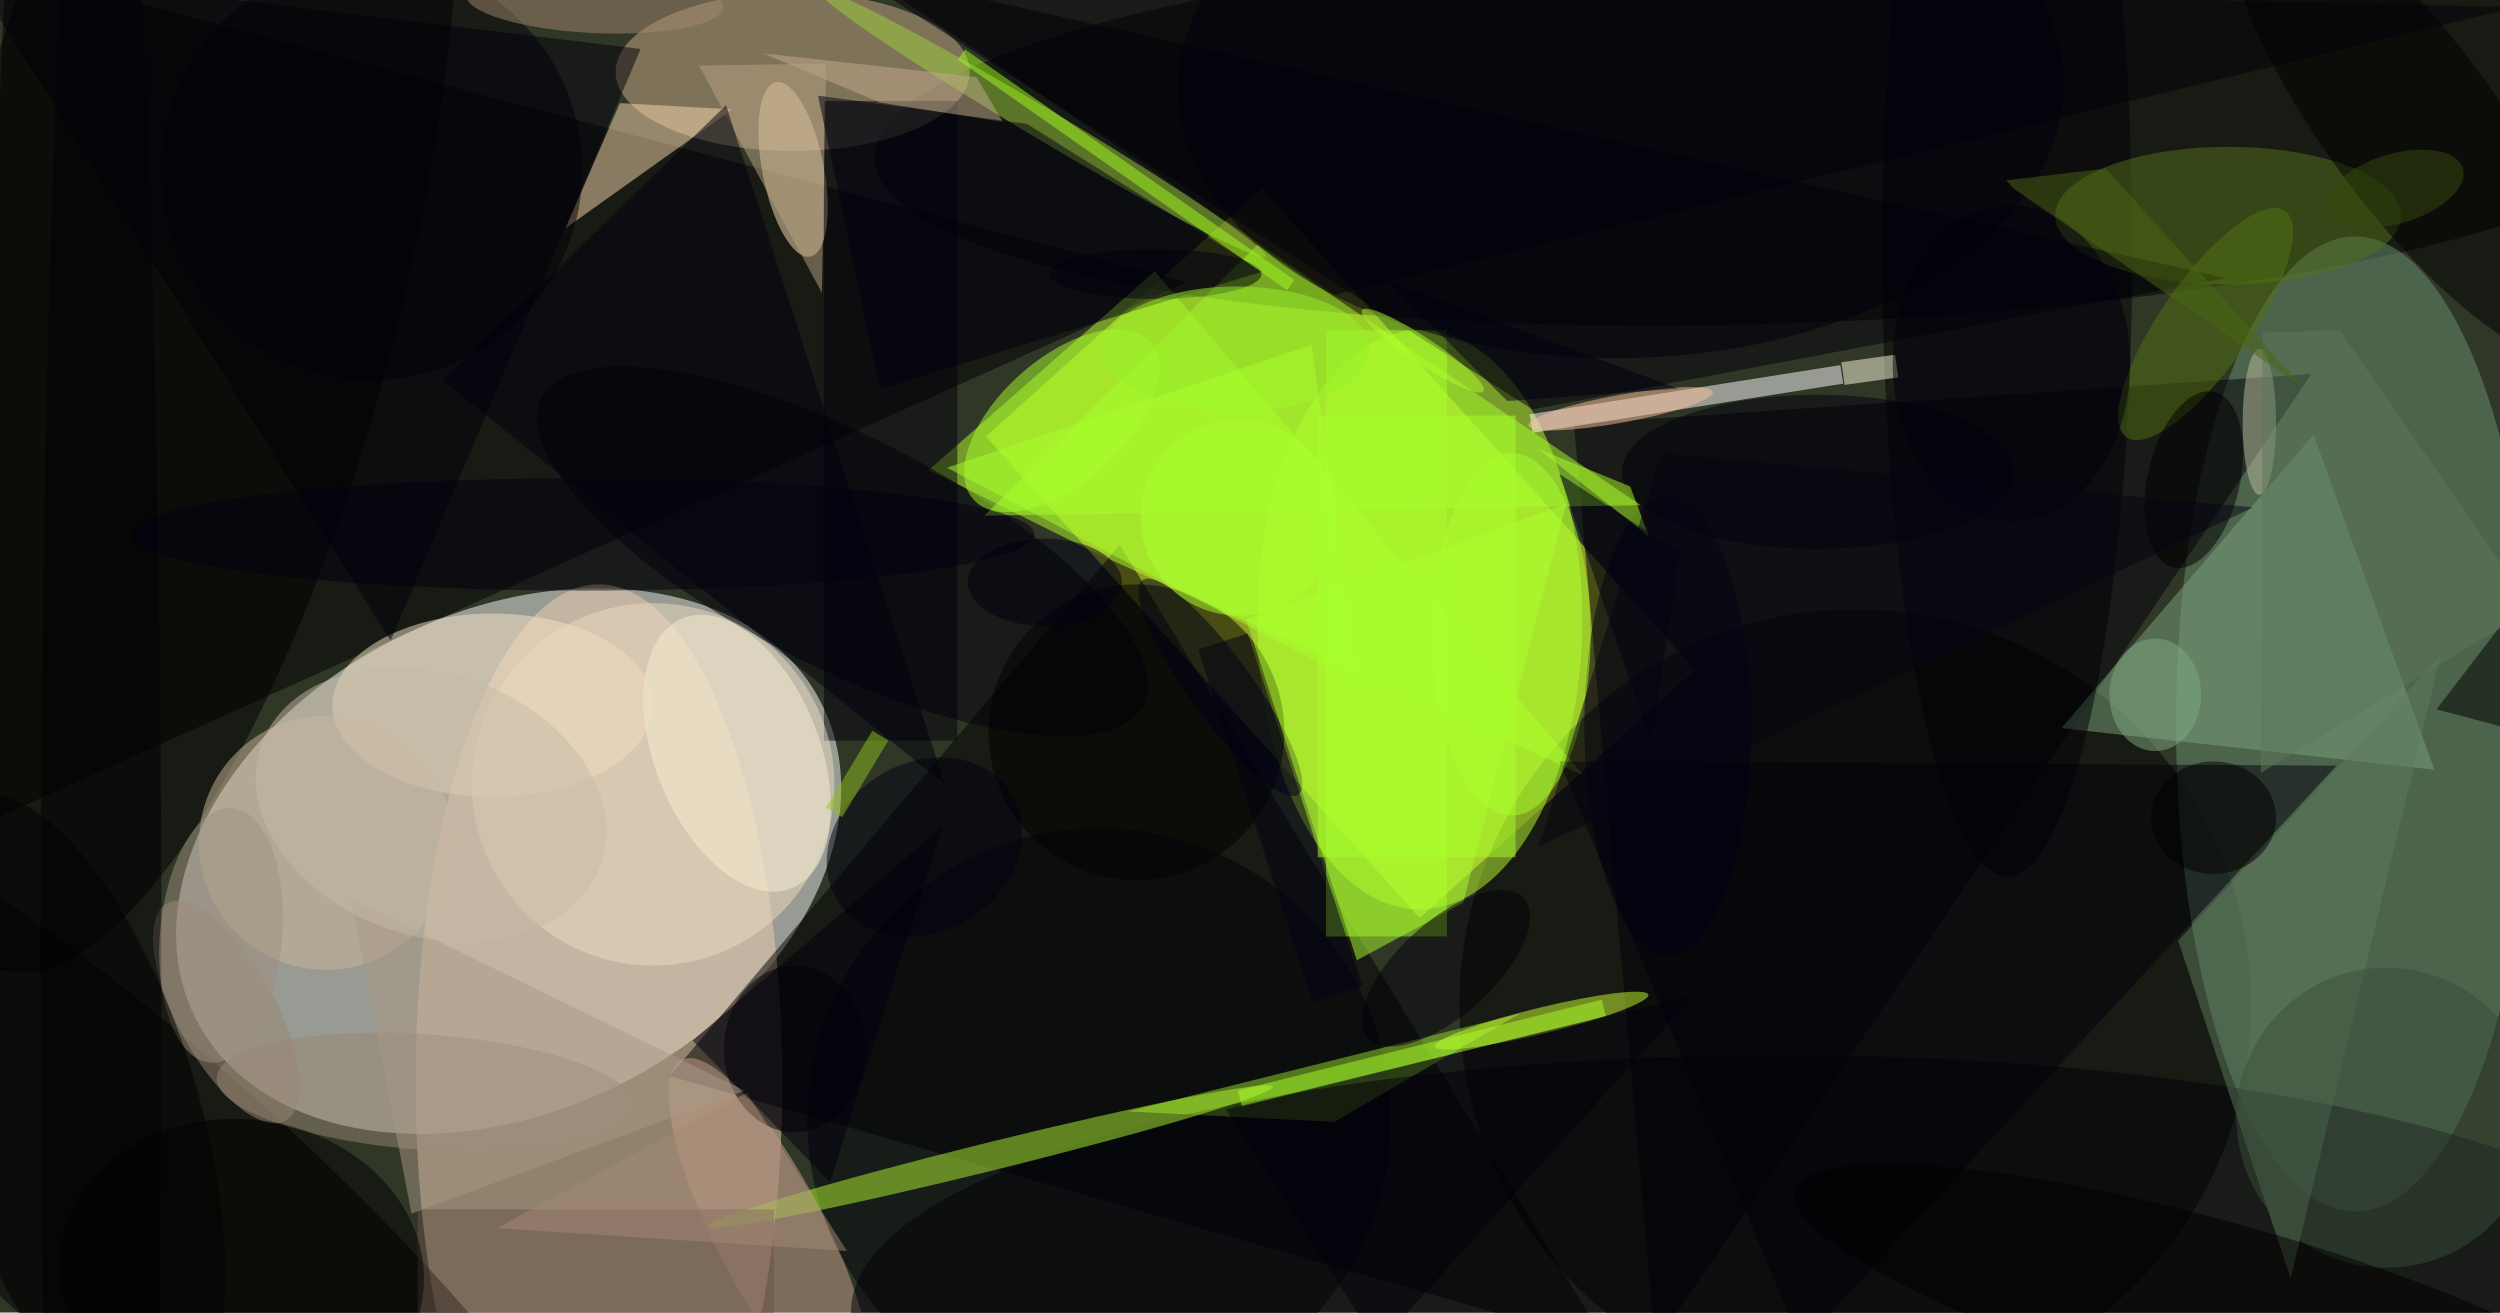
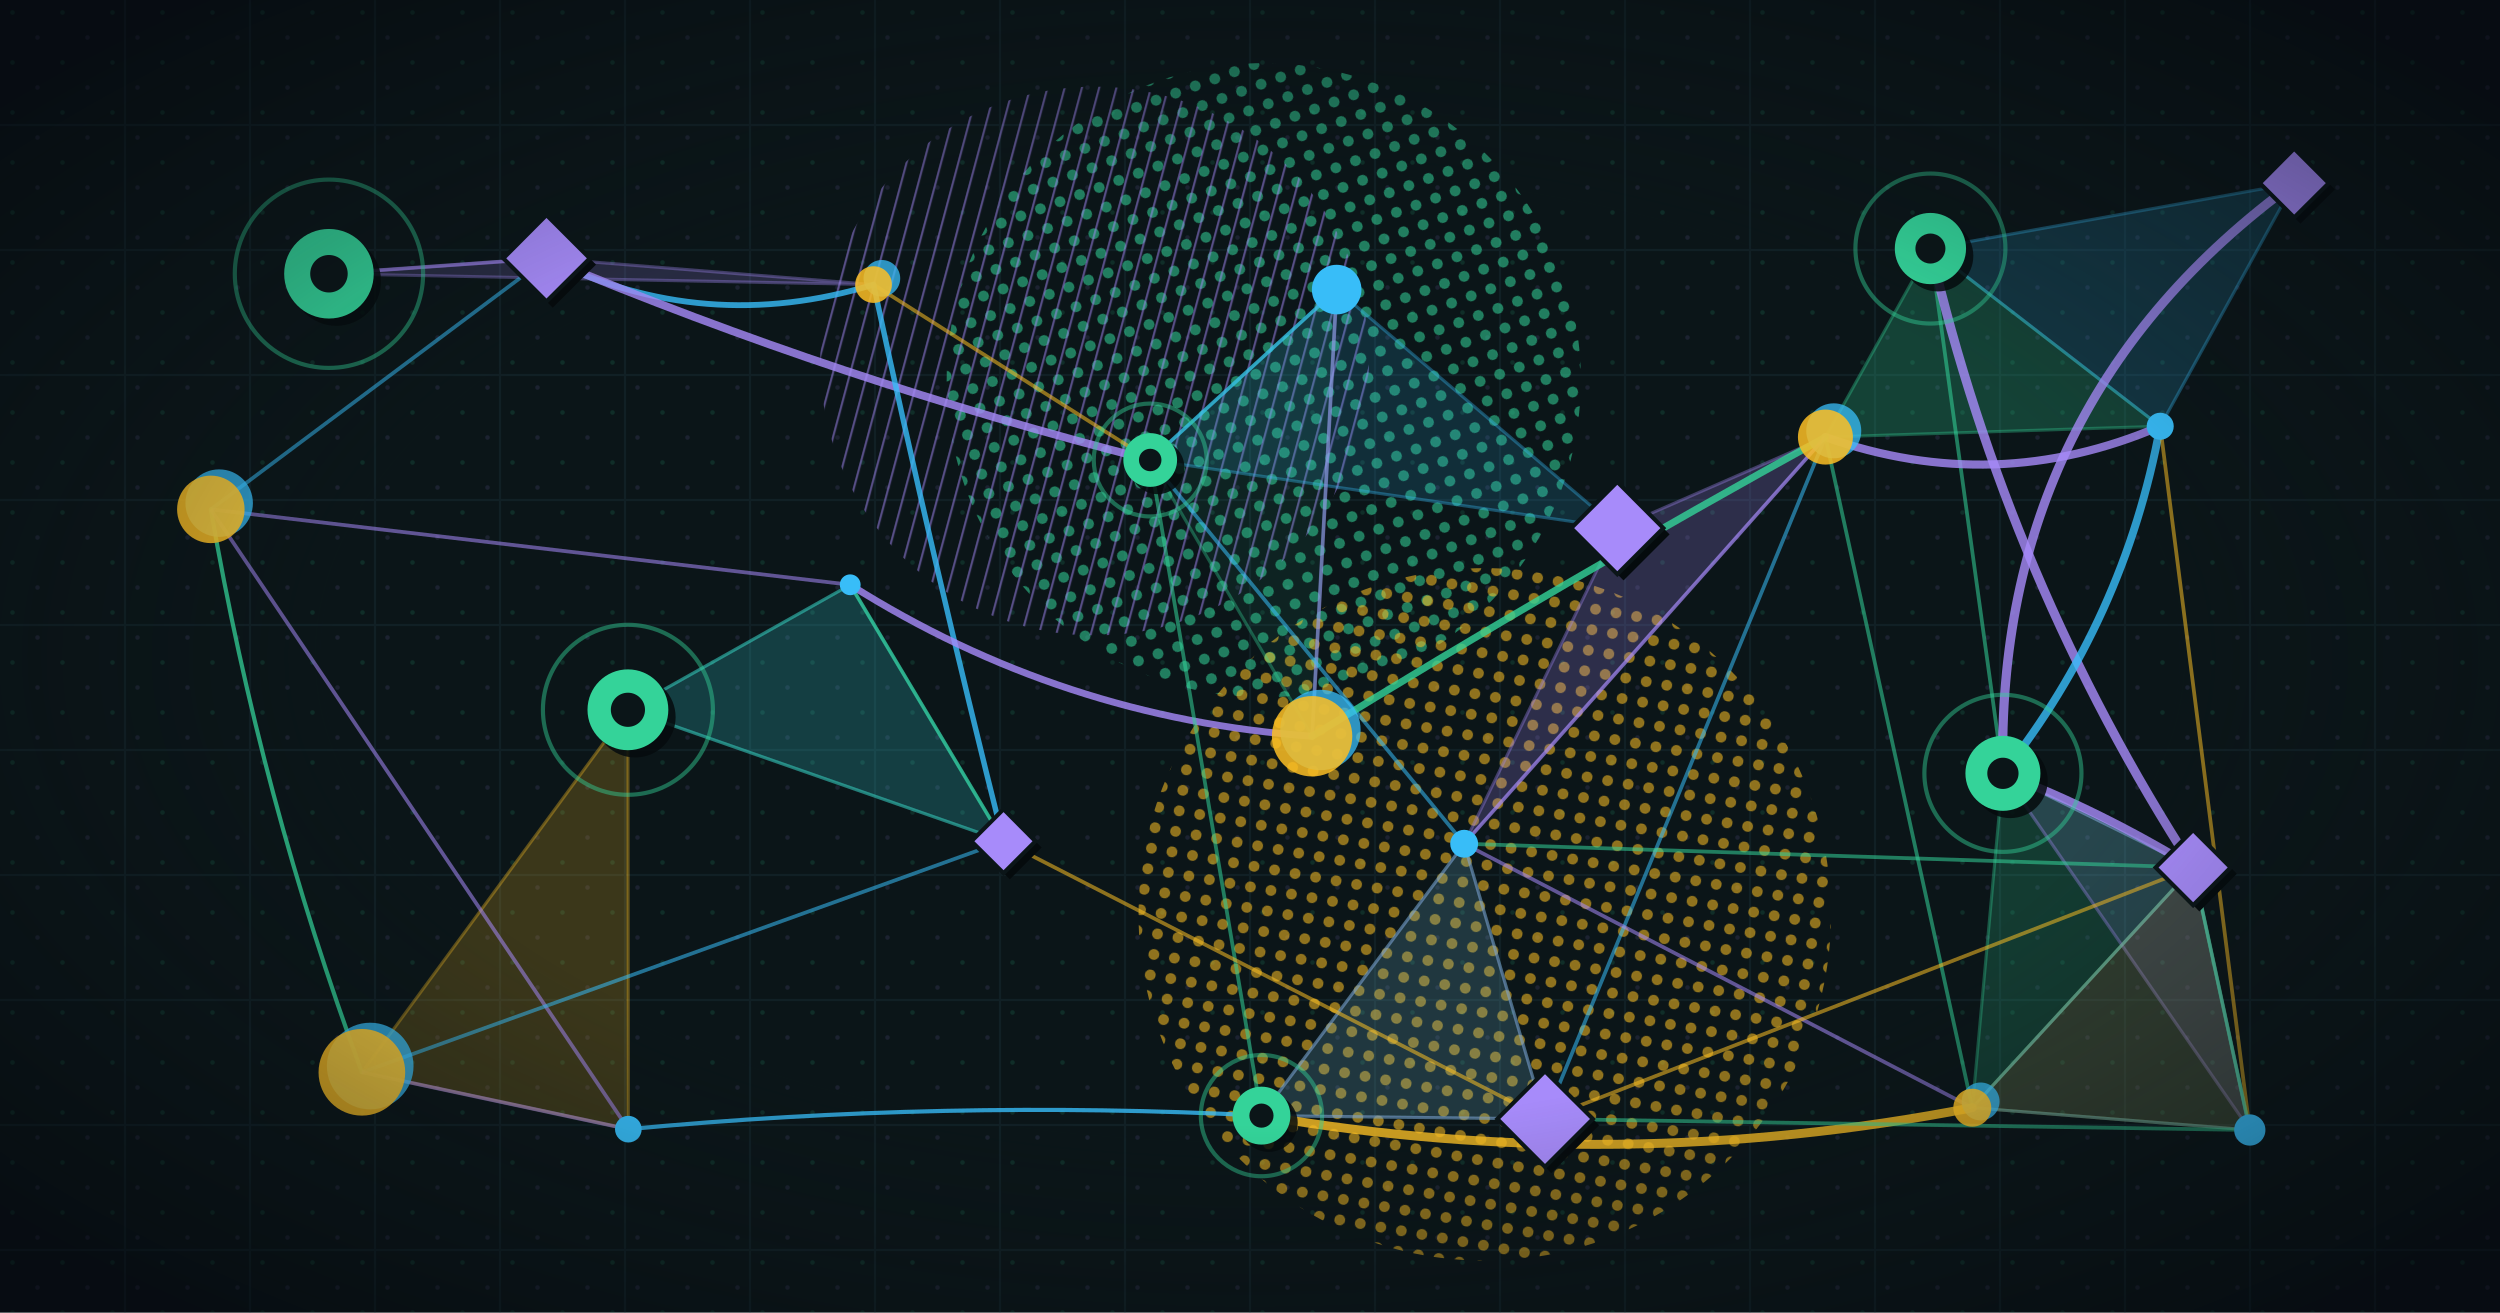
- <svg xmlns="http://www.w3.org/2000/svg" version="1.1" width="1200" height="630">
-   <rect x="0" y="0" width="1200" height="630" fill="#303726" />
-   <g transform="scale(1) translate(0.5 0.5)">
-     <g transform="translate(243.6526 412.8033) rotate(63.31512) scale(119.7675 168.1446)">
-       <ellipse fill="#ffffff" fill-opacity="0.502" cx="0" cy="0" rx="1" ry="1" />
-     </g>
-     <g transform="translate(643 265) rotate(48) scale(311 178)">
-       <rect fill="#efff2b" fill-opacity="0.502" x="-0.5" y="-0.5" width="1" height="1" />
-     </g>
-     <ellipse fill="#efcdb2" fill-opacity="0.502" cx="287" cy="519" rx="88" ry="239" />
-     <ellipse fill="#000000" fill-opacity="0.502" cx="890" cy="482" rx="190" ry="190" />
-     <g transform="translate(855.3037 61.71529) rotate(-1.878155) scale(436.2669 93.01672)">
-       <ellipse fill="#000000" fill-opacity="0.502" cx="0" cy="0" rx="1" ry="1" />
-     </g>
-     <polygon fill="#000000" fill-opacity="0.502" points="2,-16 569,135 -15,398" />
-     <ellipse fill="#688f72" fill-opacity="0.502" cx="1130" cy="347" rx="86" ry="234" />
-     <ellipse fill="#c0ff31" fill-opacity="0.502" cx="681" cy="297" rx="78" ry="139" />
-     <ellipse fill="#ccaf8b" fill-opacity="0.502" cx="380" cy="34" rx="85" ry="38" />
-     <ellipse fill="#000001" fill-opacity="0.502" cx="545" cy="351" rx="71" ry="71" />
-     <polygon fill="#000000" fill-opacity="0.502" points="771,645 537,261 321,516" />
-     <polygon fill="#000008" fill-opacity="0.502" points="755,203 1109,179 794,645" />
-     <polygon fill="#b4ff2f" fill-opacity="0.502" points="759.666,371.752,553.779,129.729,445.359,225.094,524.163,264.309" />
-     <g transform="translate(75.51092 587.6166) rotate(312.1008) scale(76.48435 314.4295)">
-       <ellipse fill="#000000" fill-opacity="0.502" cx="0" cy="0" rx="1" ry="1" />
-     </g>
-     <g transform="translate(380.172 80.81305) rotate(78.87967) scale(42.65568 14.7426)">
-       <ellipse fill="#ffe2b8" fill-opacity="0.502" cx="0" cy="0" rx="1" ry="1" />
-     </g>
-     <g transform="translate(353.3175 361.0638) rotate(337.9461) scale(39.43953 69.92181)">
-       <ellipse fill="#ffffe7" fill-opacity="0.502" cx="0" cy="0" rx="1" ry="1" />
-     </g>
-     <g transform="translate(403.8913 264.208) rotate(387.0779) scale(162.2119 55.33117)">
-       <ellipse fill="#000009" fill-opacity="0.502" cx="0" cy="0" rx="1" ry="1" />
-     </g>
-     <polygon fill="#7aa37c" fill-opacity="0.502" points="989,349 1110,208 1168,369" />
-     <polygon fill="#00000b" fill-opacity="0.502" points="864,645 748,365 1121,367" />
-     <g transform="translate(84.90694 124.1268) rotate(193.7403) scale(109.8282 351.4189)">
-       <ellipse fill="#000000" fill-opacity="0.502" cx="0" cy="0" rx="1" ry="1" />
-     </g>
-     <g transform="translate(368.9214 590.659) rotate(152.8054) scale(26.4386 92.64817)">
-       <ellipse fill="#c8a28e" fill-opacity="0.502" cx="0" cy="0" rx="1" ry="1" />
-     </g>
-     <g transform="translate(809 191) rotate(261) scale(9 151)">
-       <rect fill="#ffffff" fill-opacity="0.502" x="-0.5" y="-0.5" width="1" height="1" />
-     </g>
-     <ellipse fill="#00030a" fill-opacity="0.502" cx="527" cy="537" rx="140" ry="140" />
-     <polygon fill="#96de28" fill-opacity="0.502" points="729,486 541,533 640,538" />
-     <rect fill="#a8ff2d" fill-opacity="0.502" x="636" y="158" width="58" height="291" />
-     <polygon fill="#fbdab1" fill-opacity="0.502" points="351,52 297,49 271,109" />
-     <polygon fill="#a5ff2d" fill-opacity="0.502" points="603,117 472,247 787,242" />
-     <ellipse fill="#000008" fill-opacity="0.502" cx="854" cy="629" rx="446" ry="123" />
-     <g transform="translate(474.872 554.6149) rotate(166.1084) scale(139.6921 6.792344)">
-       <ellipse fill="#b1f834" fill-opacity="0.502" cx="0" cy="0" rx="1" ry="1" />
-     </g>
-     <rect fill="#00000a" fill-opacity="0.502" x="395" y="48" width="64" height="307" />
-     <ellipse fill="#f5e1c3" fill-opacity="0.502" cx="236" cy="338" rx="77" ry="44" />
-     <ellipse fill="#000007" fill-opacity="0.502" cx="963" cy="119" rx="60" ry="301" />
-     <g transform="translate(499.5012 58.61416) rotate(30.77724) scale(125.1853 7.407322)">
-       <ellipse fill="#9dcf3e" fill-opacity="0.502" cx="0" cy="0" rx="1" ry="1" />
-     </g>
-     <ellipse fill="#55731c" fill-opacity="0.502" cx="1069" cy="103" rx="83" ry="33" />
-     <polygon fill="#000009" fill-opacity="0.502" points="404,-16 1068,133 735,196" />
-     <g transform="translate(739.5354 489.3839) rotate(256.3188) scale(6.28179 52.67631)">
-       <ellipse fill="#ccff31" fill-opacity="0.502" cx="0" cy="0" rx="1" ry="1" />
-     </g>
-     <g transform="translate(203.7665 523.7488) rotate(184.0878) scale(100.4931 27.70837)">
-       <ellipse fill="#968674" fill-opacity="0.502" cx="0" cy="0" rx="1" ry="1" />
-     </g>
-     <ellipse fill="#000007" fill-opacity="0.502" cx="178" cy="81" rx="101" ry="101" />
-     <ellipse fill="#000015" fill-opacity="0.502" cx="800" cy="348" rx="40" ry="110" />
-     <g transform="translate(108.1172 485.285) rotate(331.535) scale(23.70966 59.43883)">
-       <ellipse fill="#998676" fill-opacity="0.502" cx="0" cy="0" rx="1" ry="1" />
-     </g>
-     <g transform="translate(509.2222 201.4408) rotate(-41.62355) scale(56.87157 29.88277)">
-       <ellipse fill="#a8ff2c" fill-opacity="0.502" cx="0" cy="0" rx="1" ry="1" />
-     </g>
-     <polygon fill="#5d7c5d" fill-opacity="0.502" points="1171,314 1045,451 1099,613" />
-     <ellipse fill="#000002" fill-opacity="0.502" cx="381" cy="503" rx="34" ry="40" />
-     <ellipse fill="#a8ff2e" fill-opacity="0.502" cx="725" cy="304" rx="38" ry="87" />
-     <g transform="translate(585.2943 329.4239) rotate(143.9931) scale(15.11085 63.58025)">
-       <ellipse fill="#000016" fill-opacity="0.502" cx="0" cy="0" rx="1" ry="1" />
-     </g>
-     <ellipse fill="#000005" fill-opacity="0.502" cx="48" cy="463" rx="29" ry="629" />
-     <ellipse fill="#ceb69a" fill-opacity="0.502" cx="156" cy="404" rx="61" ry="61" />
-     <ellipse fill="#bcbc9f" fill-opacity="0.502" cx="1084" cy="202" rx="8" ry="35" />
-     <rect fill="#685348" fill-opacity="0.502" x="200" y="580" width="171" height="50" />
-     <g transform="translate(284.9943 0) rotate(182.6977) scale(61.76758 15.36918)">
-       <ellipse fill="#a2876f" fill-opacity="0.502" cx="0" cy="0" rx="1" ry="1" />
-     </g>
-     <ellipse fill="#ebdbc0" fill-opacity="0.502" cx="313" cy="376" rx="87" ry="87" />
-     <polygon fill="#acff2e" fill-opacity="0.502" points="751.211,241.355,597.64,296.928,650.786,460.417,701.838,432.872" />
-     <g transform="translate(897 177) rotate(82) scale(11 26)">
-       <rect fill="#fffde0" fill-opacity="0.502" x="-0.5" y="-0.5" width="1" height="1" />
-     </g>
-     <ellipse fill="#000010" fill-opacity="0.502" cx="554" cy="131" rx="51" ry="12" />
-     <polygon fill="#000000" fill-opacity="0.502" points="1203,349 1215,280 1169,340" />
-     <polygon fill="#c4a98d" fill-opacity="0.502" points="468.221,36.504,480.844,58.039,421.764,48.683,365.846,25.135" />
-     <g transform="translate(115.5231 610.2916) rotate(276.7783) scale(73.5618 87.67855)">
-       <ellipse fill="#000000" fill-opacity="0.502" cx="0" cy="0" rx="1" ry="1" />
-     </g>
-     <g transform="translate(693.6501 464.2424) rotate(-41.95009) scale(50.21059 22.6415)">
-       <ellipse fill="#000008" fill-opacity="0.502" cx="0" cy="0" rx="1" ry="1" />
-     </g>
-     <g transform="translate(1156.735 58.96918) rotate(323.6411) scale(41.01425 136.7671)">
-       <ellipse fill="#000000" fill-opacity="0.502" cx="0" cy="0" rx="1" ry="1" />
-     </g>
-     <ellipse fill="#3a4e3a" fill-opacity="0.502" cx="1145" cy="536" rx="72" ry="72" />
-     <polygon fill="#b7a181" fill-opacity="0.502" points="335,31 394,140 396,30" />
-     <polygon fill="#00000a" fill-opacity="0.502" points="187,307 307,23 -16,-16" />
-     <g transform="translate(777.3766 41.02739) rotate(359.4309) scale(212.6881 130.3643)">
-       <ellipse fill="#00000c" fill-opacity="0.502" cx="0" cy="0" rx="1" ry="1" />
-     </g>
-     <g transform="translate(1058.247 155.0393) rotate(305.0011) scale(66.34329 21.53638)">
-       <ellipse fill="#537311" fill-opacity="0.502" cx="0" cy="0" rx="1" ry="1" />
-     </g>
-     <g transform="translate(443.2138 406.0878) rotate(148.93) scale(48.99749 40.60391)">
-       <ellipse fill="#000010" fill-opacity="0.502" cx="0" cy="0" rx="1" ry="1" />
-     </g>
-     <g transform="translate(1052.499 229.7402) rotate(283.1064) scale(43.25182 22.14689)">
-       <ellipse fill="#000000" fill-opacity="0.502" cx="0" cy="0" rx="1" ry="1" />
-     </g>
-     <ellipse fill="#abff2e" fill-opacity="0.502" cx="594" cy="248" rx="47" ry="47" />
-     <polygon fill="#00000f" fill-opacity="0.502" points="453,376 212,182 348,50" />
-     <polygon fill="#02010a" fill-opacity="0.502" points="640,141 1207,3 410,-16" />
-     <g transform="translate(1067.393 629) rotate(105.735) scale(42.13163 214.129)">
-       <ellipse fill="#000001" fill-opacity="0.502" cx="0" cy="0" rx="1" ry="1" />
-     </g>
-     <g transform="translate(105.6536 448.4453) rotate(274.9923) scale(61.32934 29.32461)">
-       <ellipse fill="#9d9080" fill-opacity="0.502" cx="0" cy="0" rx="1" ry="1" />
-     </g>
-     <g transform="translate(682 505) rotate(76) scale(8 180)">
-       <rect fill="#a9ff2a" fill-opacity="0.502" x="-0.5" y="-0.5" width="1" height="1" />
-     </g>
-     <polygon fill="#a79885" fill-opacity="0.502" points="357,523 168,431 197,582" />
-     <ellipse fill="#020011" fill-opacity="0.502" cx="279" cy="256" rx="217" ry="27" />
-     <ellipse fill="#000000" fill-opacity="0.502" cx="1062" cy="392" rx="30" ry="27" />
-     <g transform="translate(682.4209 167.8005) rotate(123.6693) scale(6.182042 35.06841)">
-       <ellipse fill="#acff2a" fill-opacity="0.502" cx="0" cy="0" rx="1" ry="1" />
-     </g>
-     <g transform="translate(614 392) rotate(162) scale(25 178)">
-       <rect fill="#000012" fill-opacity="0.502" x="-0.5" y="-0.5" width="1" height="1" />
-     </g>
-     <polygon fill="#00000e" fill-opacity="0.502" points="605.451,129.809,421.834,186.21,392.116,45.411,492.504,59.013" />
-     <ellipse fill="#00000d" fill-opacity="0.502" cx="872" cy="226" rx="94" ry="37" />
-     <g transform="translate(33.02463 532.3032) rotate(252.9497) scale(157.0948 61.36293)">
-       <ellipse fill="#000003" fill-opacity="0.502" cx="0" cy="0" rx="1" ry="1" />
-     </g>
-     <polygon fill="#02000f" fill-opacity="0.502" points="661,645 813,477 588,532" />
-     <ellipse fill="#80aa83" fill-opacity="0.502" cx="1034" cy="333" rx="22" ry="27" />
-     <polygon fill="#5c795b" fill-opacity="0.502" points="1084.7,370.474,1085.552,159.223,1122.629,158.043,1215,291.674" />
-     <g transform="translate(540 81) rotate(35) scale(193 6)">
-       <rect fill="#9ffb1e" fill-opacity="0.502" x="-0.5" y="-0.5" width="1" height="1" />
-     </g>
-     <polygon fill="#a38777" fill-opacity="0.502" points="238,589 406,600 358,524" />
-     <ellipse fill="#000010" fill-opacity="0.502" cx="501" cy="279" rx="37" ry="21" />
-     <ellipse fill="#02000d" fill-opacity="0.502" cx="965" cy="174" rx="57" ry="76" />
-     <polygon fill="#afff2b" fill-opacity="0.502" points="738,215 782,233 791,257" />
-     <ellipse fill="#98f229" fill-opacity="0.502" cx="593" cy="167" rx="64" ry="30" />
-     <polygon fill="#4d6615" fill-opacity="0.502" points="965.779,89.839,1105.234,185.747,1010.308,80.387,962.49,86.069" />
-     <polygon fill="#000010" fill-opacity="0.502" points="748,227 806,265 792,356" />
-     <polygon fill="#060412" fill-opacity="0.502" points="738,406 797,217 1081,243" />
-     <polygon fill="#00000e" fill-opacity="0.502" points="452,396 398,567 332,499" />
-     <g transform="translate(777.407 195.7105) rotate(-10.32573) scale(44.95376 6.681683)">
-       <ellipse fill="#fcc19d" fill-opacity="0.502" cx="0" cy="0" rx="1" ry="1" />
-     </g>
-     <polygon fill="#000010" fill-opacity="0.502" points="665,134 723,192 805,186" />
-     <g transform="translate(206.3629 385.807) rotate(289.1363) scale(63.00374 86.38786)">
-       <ellipse fill="#c6b9a5" fill-opacity="0.502" cx="0" cy="0" rx="1" ry="1" />
-     </g>
-     <g transform="translate(411 371) rotate(121) scale(43 9)">
-       <rect fill="#8fc21e" fill-opacity="0.502" x="-0.5" y="-0.5" width="1" height="1" />
-     </g>
-     <g transform="translate(1149.326 90.04743) rotate(73.40669) scale(16.70361 33.75324)">
-       <ellipse fill="#374a0e" fill-opacity="0.502" cx="0" cy="0" rx="1" ry="1" />
-     </g>
-     <rect fill="#a7ff2d" fill-opacity="0.502" x="632" y="199" width="95" height="212" />
-     <polygon fill="#a8ff2d" fill-opacity="0.502" points="629,165 454,224 652,328" />
+ <svg xmlns="http://www.w3.org/2000/svg" viewBox="0 0 1200 630" width="100%" height="100%">
+   <defs>
+     <pattern id="bg-dots" width="24" height="24" patternUnits="userSpaceOnUse">
+       <circle cx="6" cy="6" r="1.1" fill="#34d399" fill-opacity="0.13" />
+       <circle cx="18" cy="18" r="1.1" fill="#a78bfa" fill-opacity="0.11" />
+     </pattern>
+     <pattern id="ht-0" width="10" height="10" patternUnits="userSpaceOnUse" patternTransform="rotate(-20)">
+       <circle cx="5" cy="5" r="2.6" fill="#34d399" fill-opacity="0.55" />
+     </pattern>
+     <pattern id="lines-0" width="8" height="8" patternUnits="userSpaceOnUse" patternTransform="rotate(45)">
+       <line x1="0" y1="0" x2="0" y2="8" stroke="#34d399" stroke-width="2.2" stroke-opacity="0.45" />
+     </pattern>
+     <pattern id="ht-1" width="10" height="10" patternUnits="userSpaceOnUse" patternTransform="rotate(-5)">
+       <circle cx="5" cy="5" r="2.6" fill="#a78bfa" fill-opacity="0.55" />
+     </pattern>
+     <pattern id="lines-1" width="8" height="8" patternUnits="userSpaceOnUse" patternTransform="rotate(15)">
+       <line x1="0" y1="0" x2="0" y2="8" stroke="#a78bfa" stroke-width="2.2" stroke-opacity="0.45" />
+     </pattern>
+     <pattern id="ht-2" width="10" height="10" patternUnits="userSpaceOnUse" patternTransform="rotate(10)">
+       <circle cx="5" cy="5" r="2.6" fill="#fbbf24" fill-opacity="0.55" />
+     </pattern>
+     <pattern id="lines-2" width="8" height="8" patternUnits="userSpaceOnUse" patternTransform="rotate(-15)">
+       <line x1="0" y1="0" x2="0" y2="8" stroke="#fbbf24" stroke-width="2.2" stroke-opacity="0.45" />
+     </pattern>
+     <pattern id="ht-3" width="10" height="10" patternUnits="userSpaceOnUse" patternTransform="rotate(25)">
+       <circle cx="5" cy="5" r="2.6" fill="#38bdf8" fill-opacity="0.55" />
+     </pattern>
+     <pattern id="lines-3" width="8" height="8" patternUnits="userSpaceOnUse" patternTransform="rotate(-45)">
+       <line x1="0" y1="0" x2="0" y2="8" stroke="#38bdf8" stroke-width="2.2" stroke-opacity="0.45" />
+     </pattern>
+     <radialGradient id="vignette" cx="50%" cy="50%" r="65%">
+       <stop offset="55%" stop-color="#0b1518" stop-opacity="0" />
+       <stop offset="100%" stop-color="#04060c" stop-opacity="0.55" />
+     </radialGradient>
+   </defs>
+   <rect width="1200" height="630" fill="#0b1518" />
+   <g opacity="0.22">
+     <line x1="60" y1="0" x2="60" y2="630" stroke="#244752" stroke-width="1" />
+     <line x1="120" y1="0" x2="120" y2="630" stroke="#244752" stroke-width="1" />
+     <line x1="180" y1="0" x2="180" y2="630" stroke="#244752" stroke-width="1" />
+     <line x1="240" y1="0" x2="240" y2="630" stroke="#244752" stroke-width="1" />
+     <line x1="300" y1="0" x2="300" y2="630" stroke="#244752" stroke-width="1" />
+     <line x1="360" y1="0" x2="360" y2="630" stroke="#244752" stroke-width="1" />
+     <line x1="420" y1="0" x2="420" y2="630" stroke="#244752" stroke-width="1" />
+     <line x1="480" y1="0" x2="480" y2="630" stroke="#244752" stroke-width="1" />
+     <line x1="540" y1="0" x2="540" y2="630" stroke="#244752" stroke-width="1" />
+     <line x1="600" y1="0" x2="600" y2="630" stroke="#244752" stroke-width="1" />
+     <line x1="660" y1="0" x2="660" y2="630" stroke="#244752" stroke-width="1" />
+     <line x1="720" y1="0" x2="720" y2="630" stroke="#244752" stroke-width="1" />
+     <line x1="780" y1="0" x2="780" y2="630" stroke="#244752" stroke-width="1" />
+     <line x1="840" y1="0" x2="840" y2="630" stroke="#244752" stroke-width="1" />
+     <line x1="900" y1="0" x2="900" y2="630" stroke="#244752" stroke-width="1" />
+     <line x1="960" y1="0" x2="960" y2="630" stroke="#244752" stroke-width="1" />
+     <line x1="1020" y1="0" x2="1020" y2="630" stroke="#244752" stroke-width="1" />
+     <line x1="1080" y1="0" x2="1080" y2="630" stroke="#244752" stroke-width="1" />
+     <line x1="1140" y1="0" x2="1140" y2="630" stroke="#244752" stroke-width="1" />
+     <line x1="0" y1="60" x2="1200" y2="60" stroke="#244752" stroke-width="1" />
+     <line x1="0" y1="120" x2="1200" y2="120" stroke="#244752" stroke-width="1" />
+     <line x1="0" y1="180" x2="1200" y2="180" stroke="#244752" stroke-width="1" />
+     <line x1="0" y1="240" x2="1200" y2="240" stroke="#244752" stroke-width="1" />
+     <line x1="0" y1="300" x2="1200" y2="300" stroke="#244752" stroke-width="1" />
+     <line x1="0" y1="360" x2="1200" y2="360" stroke="#244752" stroke-width="1" />
+     <line x1="0" y1="420" x2="1200" y2="420" stroke="#244752" stroke-width="1" />
+     <line x1="0" y1="480" x2="1200" y2="480" stroke="#244752" stroke-width="1" />
+     <line x1="0" y1="540" x2="1200" y2="540" stroke="#244752" stroke-width="1" />
+     <line x1="0" y1="600" x2="1200" y2="600" stroke="#244752" stroke-width="1" />
  </g>
+   <rect width="1200" height="630" fill="url(#bg-dots)" />
+   <g class="ambient-halftones">
+     <circle cx="606.6" cy="182.5" r="152.2" fill="url(#ht-0)" />
+     <circle cx="525.4" cy="173.3" r="131.7" fill="url(#lines-1)" />
+     <circle cx="712.7" cy="438.9" r="166.2" fill="url(#ht-2)" />
+   </g>
+   <g class="art-constellation">
+     <polygon points="262.3,124.0 157.9,131.4 419.3,136.6" fill="#a78bfa" fill-opacity="0.19" stroke="#a78bfa" stroke-width="1.5" stroke-opacity="0.35" />
+     <polygon points="641.6,139.0 552.1,220.8 776.3,253.5" fill="#38bdf8" fill-opacity="0.15" stroke="#38bdf8" stroke-width="1.5" stroke-opacity="0.35" />
+     <polygon points="926.6,119.3 876.2,209.8 1036.9,204.6" fill="#34d399" fill-opacity="0.24" stroke="#34d399" stroke-width="1.5" stroke-opacity="0.35" />
+     <polygon points="408.1,280.7 301.4,340.7 481.7,403.8" fill="#38bdf8" fill-opacity="0.15" stroke="#38bdf8" stroke-width="1.5" stroke-opacity="0.35" />
+     <polygon points="552.1,220.8 641.6,139.0 629.8,353.4" fill="#34d399" fill-opacity="0.08" stroke="#34d399" stroke-width="1.5" stroke-opacity="0.35" />
+     <polygon points="776.3,253.5 876.2,209.8 702.8,405.0" fill="#a78bfa" fill-opacity="0.22" stroke="#a78bfa" stroke-width="1.5" stroke-opacity="0.35" />
+     <polygon points="1036.9,204.6 1101.2,87.9 926.6,119.3" fill="#38bdf8" fill-opacity="0.19" stroke="#38bdf8" stroke-width="1.5" stroke-opacity="0.35" />
+     <polygon points="301.4,340.7 408.1,280.7 481.7,403.8" fill="#34d399" fill-opacity="0.10" stroke="#34d399" stroke-width="1.5" stroke-opacity="0.35" />
+     <polygon points="961.4,371.2 1052.7,416.4 946.7,531.7" fill="#34d399" fill-opacity="0.20" stroke="#34d399" stroke-width="1.5" stroke-opacity="0.35" />
+     <polygon points="1052.7,416.4 961.4,371.2 1079.9,542.4" fill="#a78bfa" fill-opacity="0.14" stroke="#a78bfa" stroke-width="1.5" stroke-opacity="0.35" />
+     <polygon points="173.7,514.7 301.6,542.0 301.4,340.7" fill="#fbbf24" fill-opacity="0.20" stroke="#fbbf24" stroke-width="1.5" stroke-opacity="0.35" />
+     <polygon points="605.5,535.5 741.6,537.1 702.8,405.0" fill="#34d399" fill-opacity="0.13" stroke="#34d399" stroke-width="1.5" stroke-opacity="0.35" />
+     <polygon points="741.6,537.1 605.5,535.5 702.8,405.0" fill="#a78bfa" fill-opacity="0.11" stroke="#a78bfa" stroke-width="1.5" stroke-opacity="0.35" />
+     <polygon points="946.7,531.7 1079.9,542.4 1052.7,416.4" fill="#fbbf24" fill-opacity="0.16" stroke="#fbbf24" stroke-width="1.5" stroke-opacity="0.35" />
+     <polygon points="1079.9,542.4 1052.7,416.4 946.7,531.7" fill="#38bdf8" fill-opacity="0.10" stroke="#38bdf8" stroke-width="1.5" stroke-opacity="0.35" />
+     <line x1="157.9" y1="131.4" x2="262.3" y2="124.0" stroke="#a78bfa" stroke-width="1.8" stroke-opacity="0.55" />
+     <path d="M 262.3 124.0 Q 338.3 161.4 419.3 136.6" stroke="#38bdf8" stroke-width="2.8" stroke-opacity="0.8" fill="none" stroke-linecap="round" />
+     <line x1="262.3" y1="124.0" x2="101.2" y2="244.5" stroke="#38bdf8" stroke-width="1.8" stroke-opacity="0.55" />
+     <path d="M 262.3 124.0 Q 403.6 183.1 552.1 220.8" stroke="#a78bfa" stroke-width="3.8" stroke-opacity="0.8" fill="none" stroke-linecap="round" />
+     <line x1="419.3" y1="136.6" x2="552.1" y2="220.8" stroke="#fbbf24" stroke-width="1.8" stroke-opacity="0.55" />
+     <path d="M 419.3 136.6 Q 448.1 270.7 481.7 403.8" stroke="#38bdf8" stroke-width="2.6" stroke-opacity="0.8" fill="none" stroke-linecap="round" />
+     <line x1="641.6" y1="139.0" x2="552.1" y2="220.8" stroke="#38bdf8" stroke-width="1.8" stroke-opacity="0.55" />
+     <line x1="641.6" y1="139.0" x2="629.8" y2="353.4" stroke="#a78bfa" stroke-width="1.8" stroke-opacity="0.55" />
+     <line x1="926.6" y1="119.3" x2="961.4" y2="371.2" stroke="#34d399" stroke-width="1.8" stroke-opacity="0.55" />
+     <path d="M 926.6 119.3 Q 963.9 278.8 1052.7 416.4" stroke="#a78bfa" stroke-width="4.4" stroke-opacity="0.8" fill="none" stroke-linecap="round" />
+     <path d="M 1101.2 87.9 Q 957.3 193.0 961.4 371.2" stroke="#a78bfa" stroke-width="4.4" stroke-opacity="0.8" fill="none" stroke-linecap="round" />
+     <line x1="101.2" y1="244.5" x2="408.1" y2="280.7" stroke="#a78bfa" stroke-width="1.8" stroke-opacity="0.55" />
+     <path d="M 101.2 244.5 Q 125.1 382.9 173.7 514.7" stroke="#34d399" stroke-width="2.0" stroke-opacity="0.8" fill="none" stroke-linecap="round" />
+     <line x1="101.2" y1="244.5" x2="301.6" y2="542.0" stroke="#a78bfa" stroke-width="1.8" stroke-opacity="0.55" />
+     <line x1="408.1" y1="280.7" x2="481.7" y2="403.8" stroke="#34d399" stroke-width="1.8" stroke-opacity="0.55" />
+     <path d="M 408.1 280.7 Q 509.8 344.9 629.8 353.4" stroke="#a78bfa" stroke-width="3.3" stroke-opacity="0.8" fill="none" stroke-linecap="round" />
+     <line x1="552.1" y1="220.8" x2="702.8" y2="405.0" stroke="#38bdf8" stroke-width="1.8" stroke-opacity="0.55" />
+     <line x1="552.1" y1="220.8" x2="605.5" y2="535.5" stroke="#34d399" stroke-width="1.8" stroke-opacity="0.55" />
+     <path d="M 876.2 209.8 Q 957.6 238.6 1036.9 204.6" stroke="#a78bfa" stroke-width="3.9" stroke-opacity="0.8" fill="none" stroke-linecap="round" />
+     <path d="M 876.2 209.8 Q 751.3 278.6 629.8 353.4" stroke="#34d399" stroke-width="3.4" stroke-opacity="0.8" fill="none" stroke-linecap="round" />
+     <line x1="876.2" y1="209.8" x2="702.8" y2="405.0" stroke="#a78bfa" stroke-width="1.8" stroke-opacity="0.55" />
+     <line x1="876.2" y1="209.8" x2="741.6" y2="537.1" stroke="#38bdf8" stroke-width="1.8" stroke-opacity="0.55" />
+     <line x1="876.2" y1="209.8" x2="946.7" y2="531.7" stroke="#34d399" stroke-width="1.8" stroke-opacity="0.55" />
+     <path d="M 1036.9 204.6 Q 1019.8 297.2 961.4 371.2" stroke="#38bdf8" stroke-width="3.8" stroke-opacity="0.8" fill="none" stroke-linecap="round" />
+     <line x1="1036.9" y1="204.6" x2="1079.9" y2="542.4" stroke="#fbbf24" stroke-width="1.8" stroke-opacity="0.55" />
+     <line x1="481.7" y1="403.8" x2="173.7" y2="514.7" stroke="#38bdf8" stroke-width="1.8" stroke-opacity="0.55" />
+     <line x1="481.7" y1="403.8" x2="741.6" y2="537.1" stroke="#fbbf24" stroke-width="1.8" stroke-opacity="0.55" />
+     <line x1="702.8" y1="405.0" x2="1052.7" y2="416.4" stroke="#34d399" stroke-width="1.8" stroke-opacity="0.55" />
+     <line x1="702.8" y1="405.0" x2="946.7" y2="531.7" stroke="#a78bfa" stroke-width="1.8" stroke-opacity="0.55" />
+     <path d="M 961.4 371.2 Q 1009.1 389.6 1052.7 416.4" stroke="#a78bfa" stroke-width="4.1" stroke-opacity="0.8" fill="none" stroke-linecap="round" />
+     <line x1="1052.7" y1="416.4" x2="741.6" y2="537.1" stroke="#fbbf24" stroke-width="1.8" stroke-opacity="0.55" />
+     <line x1="1052.7" y1="416.4" x2="1079.9" y2="542.4" stroke="#34d399" stroke-width="1.8" stroke-opacity="0.55" />
+     <line x1="173.7" y1="514.7" x2="301.6" y2="542.0" stroke="#a78bfa" stroke-width="1.8" stroke-opacity="0.55" />
+     <path d="M 301.6 542.0 Q 453.3 527.7 605.5 535.5" stroke="#38bdf8" stroke-width="2.0" stroke-opacity="0.8" fill="none" stroke-linecap="round" />
+     <path d="M 605.5 535.5 Q 776.4 564.9 946.7 531.7" stroke="#fbbf24" stroke-width="4.3" stroke-opacity="0.8" fill="none" stroke-linecap="round" />
+     <line x1="741.6" y1="537.1" x2="1079.9" y2="542.4" stroke="#34d399" stroke-width="1.8" stroke-opacity="0.55" />
+     <circle cx="157.9" cy="131.4" r="45.2" fill="none" stroke="#34d399" stroke-width="2" stroke-opacity="0.45" />
+     <circle cx="161.4" cy="134.9" r="21.5" fill="#050b0d" fill-opacity="0.85" />
+     <circle cx="157.9" cy="131.4" r="21.5" fill="#34d399" />
+     <circle cx="157.9" cy="131.4" r="9.0" fill="#0b1518" />
+     <polygon points="265.3,106.2 286.1,127.0 265.3,147.7 244.6,127.0" fill="#050b0d" />
+     <polygon points="262.3,103.2 283.1,124.0 262.3,144.7 241.6,124.0" fill="#a78bfa" stroke="#0b1518" stroke-width="2" />
+     <circle cx="423.3" cy="133.6" r="8.8" fill="#38bdf8" fill-opacity="0.75" />
+     <circle cx="419.3" cy="136.6" r="8.8" fill="#fbbf24" fill-opacity="0.85" />
+     <circle cx="641.6" cy="139.0" r="11.9" fill="#38bdf8" />
+     <circle cx="926.6" cy="119.3" r="36.0" fill="none" stroke="#34d399" stroke-width="2" stroke-opacity="0.45" />
+     <circle cx="930.1" cy="122.8" r="17.1" fill="#050b0d" fill-opacity="0.85" />
+     <circle cx="926.6" cy="119.3" r="17.1" fill="#34d399" />
+     <circle cx="926.6" cy="119.3" r="7.2" fill="#0b1518" />
+     <polygon points="1104.2,74.3 1120.8,90.9 1104.2,107.4 1087.7,90.9" fill="#050b0d" />
+     <polygon points="1101.2,71.3 1117.8,87.9 1101.2,104.4 1084.7,87.9" fill="#a78bfa" stroke="#0b1518" stroke-width="2" />
+     <circle cx="105.2" cy="241.5" r="16.2" fill="#38bdf8" fill-opacity="0.75" />
+     <circle cx="101.2" cy="244.5" r="16.2" fill="#fbbf24" fill-opacity="0.85" />
+     <circle cx="408.1" cy="280.7" r="5.0" fill="#38bdf8" />
+     <circle cx="552.1" cy="220.8" r="27.1" fill="none" stroke="#34d399" stroke-width="2" stroke-opacity="0.45" />
+     <circle cx="555.6" cy="224.3" r="12.9" fill="#050b0d" fill-opacity="0.85" />
+     <circle cx="552.1" cy="220.8" r="12.9" fill="#34d399" />
+     <circle cx="552.1" cy="220.8" r="5.4" fill="#0b1518" />
+     <polygon points="779.3,234.3 801.4,256.5 779.3,278.6 757.2,256.5" fill="#050b0d" />
+     <polygon points="776.3,231.3 798.4,253.5 776.3,275.6 754.2,253.5" fill="#a78bfa" stroke="#0b1518" stroke-width="2" />
+     <circle cx="880.2" cy="206.8" r="13.2" fill="#38bdf8" fill-opacity="0.75" />
+     <circle cx="876.2" cy="209.8" r="13.2" fill="#fbbf24" fill-opacity="0.85" />
+     <circle cx="1036.9" cy="204.6" r="6.5" fill="#38bdf8" />
+     <circle cx="301.4" cy="340.7" r="40.8" fill="none" stroke="#34d399" stroke-width="2" stroke-opacity="0.45" />
+     <circle cx="304.9" cy="344.2" r="19.4" fill="#050b0d" fill-opacity="0.85" />
+     <circle cx="301.4" cy="340.7" r="19.4" fill="#34d399" />
+     <circle cx="301.4" cy="340.7" r="8.2" fill="#0b1518" />
+     <polygon points="484.7,391.4 500.0,406.8 484.7,422.1 469.3,406.8" fill="#050b0d" />
+     <polygon points="481.7,388.4 497.0,403.8 481.7,419.1 466.3,403.8" fill="#a78bfa" stroke="#0b1518" stroke-width="2" />
+     <circle cx="633.8" cy="350.4" r="19.3" fill="#38bdf8" fill-opacity="0.75" />
+     <circle cx="629.8" cy="353.4" r="19.3" fill="#fbbf24" fill-opacity="0.85" />
+     <circle cx="702.8" cy="405.0" r="6.7" fill="#38bdf8" />
+     <circle cx="961.4" cy="371.2" r="37.7" fill="none" stroke="#34d399" stroke-width="2" stroke-opacity="0.45" />
+     <circle cx="964.9" cy="374.7" r="18.0" fill="#050b0d" fill-opacity="0.85" />
+     <circle cx="961.4" cy="371.2" r="18.0" fill="#34d399" />
+     <circle cx="961.4" cy="371.2" r="7.5" fill="#0b1518" />
+     <polygon points="1055.7,401.4 1073.7,419.4 1055.7,437.5 1037.7,419.4" fill="#050b0d" />
+     <polygon points="1052.7,398.4 1070.7,416.4 1052.7,434.5 1034.7,416.4" fill="#a78bfa" stroke="#0b1518" stroke-width="2" />
+     <circle cx="177.7" cy="511.7" r="20.8" fill="#38bdf8" fill-opacity="0.75" />
+     <circle cx="173.7" cy="514.7" r="20.8" fill="#fbbf24" fill-opacity="0.85" />
+     <circle cx="301.6" cy="542.0" r="6.4" fill="#38bdf8" />
+     <circle cx="605.5" cy="535.5" r="29.1" fill="none" stroke="#34d399" stroke-width="2" stroke-opacity="0.45" />
+     <circle cx="609.0" cy="539.0" r="13.9" fill="#050b0d" fill-opacity="0.85" />
+     <circle cx="605.5" cy="535.5" r="13.9" fill="#34d399" />
+     <circle cx="605.5" cy="535.5" r="5.8" fill="#0b1518" />
+     <polygon points="744.6,517.2 767.6,540.1 744.6,563.1 721.7,540.1" fill="#050b0d" />
+     <polygon points="741.6,514.2 764.6,537.1 741.6,560.1 718.7,537.1" fill="#a78bfa" stroke="#0b1518" stroke-width="2" />
+     <circle cx="950.7" cy="528.7" r="9.1" fill="#38bdf8" fill-opacity="0.75" />
+     <circle cx="946.7" cy="531.7" r="9.1" fill="#fbbf24" fill-opacity="0.85" />
+     <circle cx="1079.9" cy="542.4" r="7.5" fill="#38bdf8" />
+   </g>
+   <rect width="1200" height="630" fill="url(#vignette)" pointer-events="none" />
</svg>
